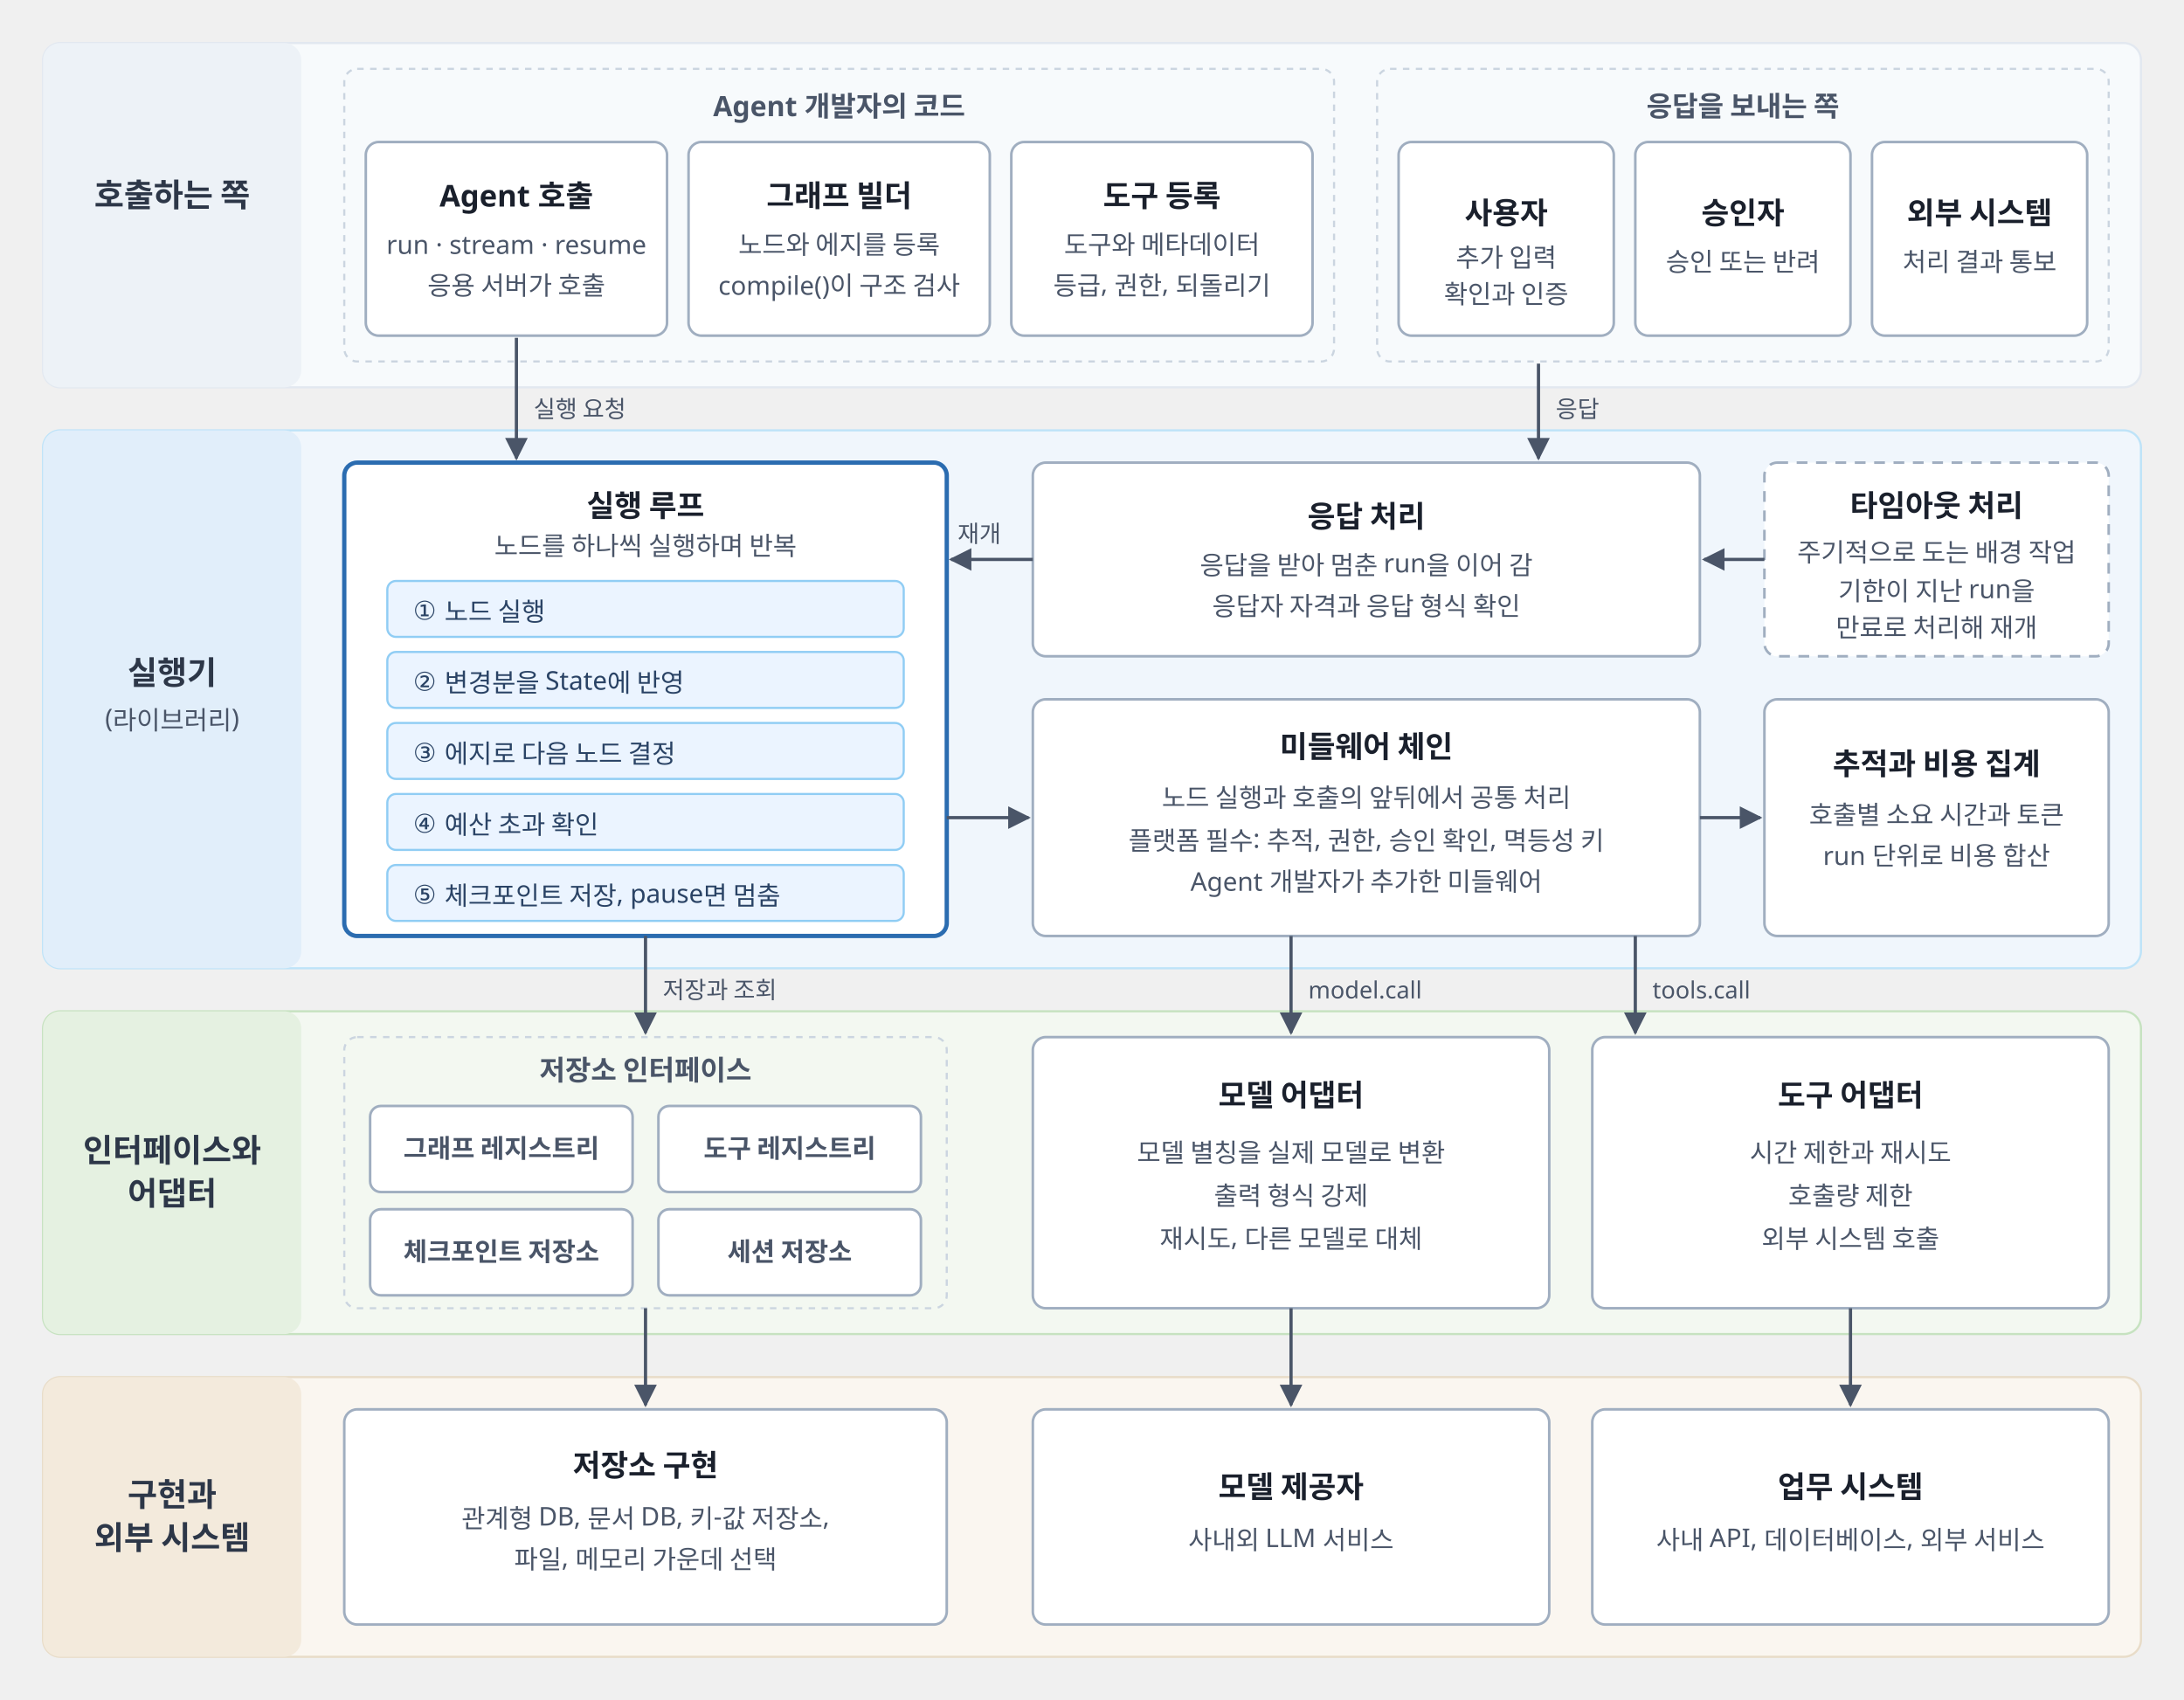
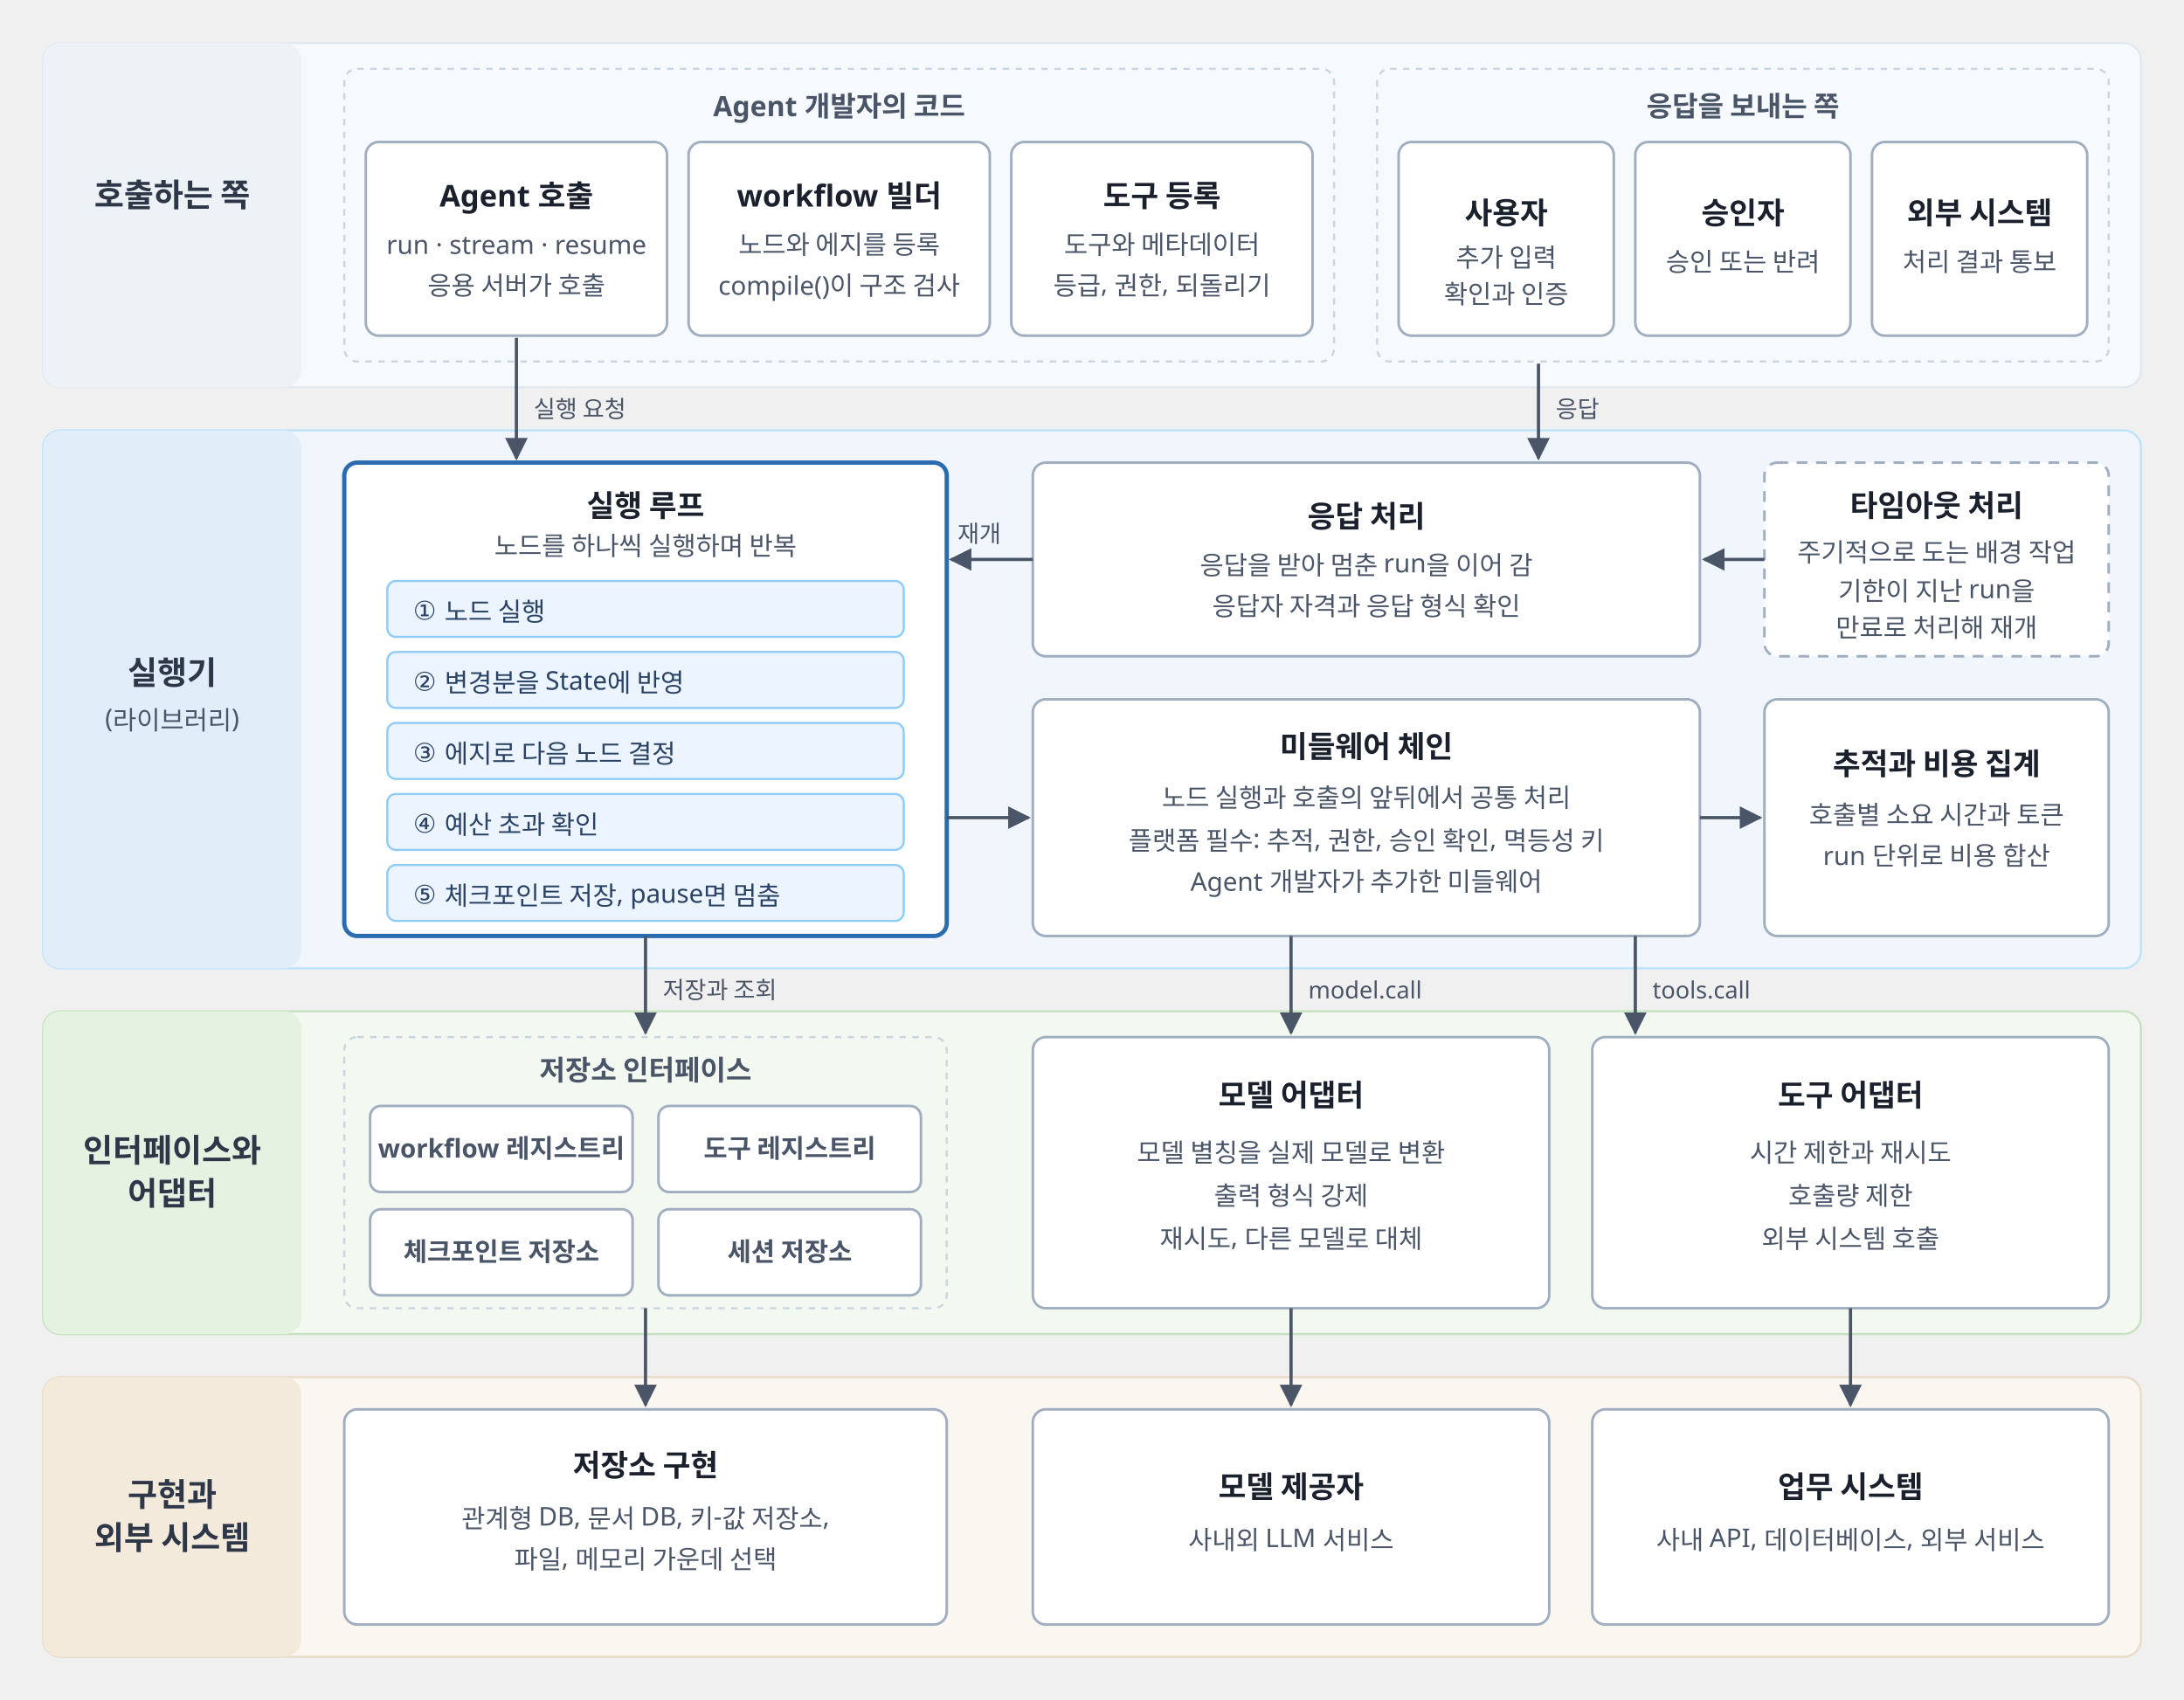
<svg xmlns="http://www.w3.org/2000/svg" viewBox="0 0 1015 790" width="1015" height="790" font-family="Apple SD Gothic Neo, Malgun Gothic, Noto Sans KR, sans-serif">
  <defs>
    <marker id="arrow" viewBox="0 0 10 10" refX="9" refY="5" markerWidth="7" markerHeight="7" orient="auto-start-reverse">
      <path d="M0,0 L10,5 L0,10 z" fill="#4A5568" />
    </marker>
    <style>
      .band-label { font-size: 15px; font-weight: 700; fill: #2D3748; text-anchor: middle; }
      .group-title { font-size: 13px; font-weight: 700; fill: #4A5568; text-anchor: middle; }
      .box { fill: #FFFFFF; stroke: #A0AEC0; stroke-width: 1.2; }
      .box-strong { fill: #FFFFFF; stroke: #2B6CB0; stroke-width: 2; }
      .box-dashed { fill: #FFFFFF; stroke: #A0AEC0; stroke-width: 1.2; stroke-dasharray: 5 4; }
      .group { fill: none; stroke: #CBD5E0; stroke-width: 1; stroke-dasharray: 3 3; }
      .chip { fill: #EBF4FF; stroke: #90CDF4; stroke-width: 1; }
      .t { font-size: 14px; font-weight: 700; fill: #1A202C; text-anchor: middle; }
      .s { font-size: 12px; fill: #4A5568; text-anchor: middle; }
      .c { font-size: 12px; fill: #2A4365; }
      .a { stroke: #4A5568; stroke-width: 1.5; fill: none; marker-end: url(#arrow); }
      .al { font-size: 11px; fill: #4A5568; }
    </style>
  </defs>
  <rect x="20" y="20" width="975" height="160" rx="8" fill="#F7FAFC" stroke="#E2E8F0" />
  <rect x="20" y="20" width="120" height="160" rx="8" fill="#EDF2F7" />
  <text class="band-label" x="80" y="96">호출하는 쪽</text>
  <rect class="group" x="160" y="32" width="460" height="136" rx="6" />
  <text class="group-title" x="390" y="54">Agent 개발자의 코드</text>
  <rect class="box" x="170" y="66" width="140" height="90" rx="6" />
  <text class="t" x="240" y="96">Agent 호출</text>
  <text class="s" x="240" y="118">run · stream · resume</text>
  <text class="s" x="240" y="137">응용 서버가 호출</text>
  <rect class="box" x="320" y="66" width="140" height="90" rx="6" />
-   <text class="t" x="390" y="96">그래프 빌더</text>
+   <text class="t" x="390" y="96">workflow 빌더</text>
  <text class="s" x="390" y="118">노드와 에지를 등록</text>
  <text class="s" x="390" y="137">compile()이 구조 검사</text>
  <rect class="box" x="470" y="66" width="140" height="90" rx="6" />
  <text class="t" x="540" y="96">도구 등록</text>
  <text class="s" x="540" y="118">도구와 메타데이터</text>
  <text class="s" x="540" y="137">등급, 권한, 되돌리기</text>
  <rect class="group" x="640" y="32" width="340" height="136" rx="6" />
  <text class="group-title" x="810" y="54">응답을 보내는 쪽</text>
  <rect class="box" x="650" y="66" width="100" height="90" rx="6" />
  <text class="t" x="700" y="104">사용자</text>
  <text class="s" x="700" y="124">추가 입력</text>
  <text class="s" x="700" y="141">확인과 인증</text>
  <rect class="box" x="760" y="66" width="100" height="90" rx="6" />
  <text class="t" x="810" y="104">승인자</text>
  <text class="s" x="810" y="126">승인 또는 반려</text>
  <rect class="box" x="870" y="66" width="100" height="90" rx="6" />
  <text class="t" x="920" y="104">외부 시스템</text>
  <text class="s" x="920" y="126">처리 결과 통보</text>
  <rect x="20" y="200" width="975" height="250" rx="8" fill="#F0F6FC" stroke="#BEE3F8" />
  <rect x="20" y="200" width="120" height="250" rx="8" fill="#E1EEFA" />
  <text class="band-label" x="80" y="318">실행기</text>
  <text class="s" x="80" y="338">(라이브러리)</text>
  <rect class="box-strong" x="160" y="215" width="280" height="220" rx="6" />
  <text class="t" x="300" y="240">실행 루프</text>
  <text class="s" x="300" y="258">노드를 하나씩 실행하며 반복</text>
  <rect class="chip" x="180" y="270" width="240" height="26" rx="4" />
  <text class="c" x="192" y="288">① 노드 실행</text>
  <rect class="chip" x="180" y="303" width="240" height="26" rx="4" />
  <text class="c" x="192" y="321">② 변경분을 State에 반영</text>
  <rect class="chip" x="180" y="336" width="240" height="26" rx="4" />
  <text class="c" x="192" y="354">③ 에지로 다음 노드 결정</text>
  <rect class="chip" x="180" y="369" width="240" height="26" rx="4" />
  <text class="c" x="192" y="387">④ 예산 초과 확인</text>
  <rect class="chip" x="180" y="402" width="240" height="26" rx="4" />
  <text class="c" x="192" y="420">⑤ 체크포인트 저장, pause면 멈춤</text>
  <rect class="box" x="480" y="215" width="310" height="90" rx="6" />
  <text class="t" x="635" y="245">응답 처리</text>
  <text class="s" x="635" y="267">응답을 받아 멈춘 run을 이어 감</text>
  <text class="s" x="635" y="286">응답자 자격과 응답 형식 확인</text>
  <rect class="box-dashed" x="820" y="215" width="160" height="90" rx="6" />
  <text class="t" x="900" y="240">타임아웃 처리</text>
  <text class="s" x="900" y="261">주기적으로 도는 배경 작업</text>
  <text class="s" x="900" y="279">기한이 지난 run을</text>
  <text class="s" x="900" y="296">만료로 처리해 재개</text>
  <rect class="box" x="480" y="325" width="310" height="110" rx="6" />
  <text class="t" x="635" y="352">미들웨어 체인</text>
  <text class="s" x="635" y="375">노드 실행과 호출의 앞뒤에서 공통 처리</text>
  <text class="s" x="635" y="395">플랫폼 필수: 추적, 권한, 승인 확인, 멱등성 키</text>
  <text class="s" x="635" y="414">Agent 개발자가 추가한 미들웨어</text>
  <rect class="box" x="820" y="325" width="160" height="110" rx="6" />
  <text class="t" x="900" y="360">추적과 비용 집계</text>
  <text class="s" x="900" y="383">호출별 소요 시간과 토큰</text>
  <text class="s" x="900" y="402">run 단위로 비용 합산</text>
  <rect x="20" y="470" width="975" height="150" rx="8" fill="#F3F8F1" stroke="#C6E2C0" />
  <rect x="20" y="470" width="120" height="150" rx="8" fill="#E5F1E1" />
  <text class="band-label" x="80" y="540">인터페이스와</text>
  <text class="band-label" x="80" y="560">어댑터</text>
  <rect class="group" x="160" y="482" width="280" height="126" rx="6" />
  <text class="group-title" x="300" y="502">저장소 인터페이스</text>
  <rect class="box" x="172" y="514" width="122" height="40" rx="5" />
-   <text class="s" x="233" y="538" font-weight="700" fill="#1A202C">그래프 레지스트리</text>
+   <text class="s" x="233" y="538" font-weight="700" fill="#1A202C">workflow 레지스트리</text>
  <rect class="box" x="306" y="514" width="122" height="40" rx="5" />
  <text class="s" x="367" y="538" font-weight="700" fill="#1A202C">도구 레지스트리</text>
  <rect class="box" x="172" y="562" width="122" height="40" rx="5" />
  <text class="s" x="233" y="586" font-weight="700" fill="#1A202C">체크포인트 저장소</text>
  <rect class="box" x="306" y="562" width="122" height="40" rx="5" />
  <text class="s" x="367" y="586" font-weight="700" fill="#1A202C">세션 저장소</text>
  <rect class="box" x="480" y="482" width="240" height="126" rx="6" />
  <text class="t" x="600" y="514">모델 어댑터</text>
  <text class="s" x="600" y="540">모델 별칭을 실제 모델로 변환</text>
  <text class="s" x="600" y="560">출력 형식 강제</text>
  <text class="s" x="600" y="580">재시도, 다른 모델로 대체</text>
  <rect class="box" x="740" y="482" width="240" height="126" rx="6" />
  <text class="t" x="860" y="514">도구 어댑터</text>
  <text class="s" x="860" y="540">시간 제한과 재시도</text>
  <text class="s" x="860" y="560">호출량 제한</text>
  <text class="s" x="860" y="580">외부 시스템 호출</text>
  <rect x="20" y="640" width="975" height="130" rx="8" fill="#FAF6F0" stroke="#E8DCC8" />
  <rect x="20" y="640" width="120" height="130" rx="8" fill="#F3EADC" />
  <text class="band-label" x="80" y="700">구현과</text>
  <text class="band-label" x="80" y="720">외부 시스템</text>
  <rect class="box" x="160" y="655" width="280" height="100" rx="6" />
  <text class="t" x="300" y="686">저장소 구현</text>
  <text class="s" x="300" y="710">관계형 DB, 문서 DB, 키-값 저장소,</text>
  <text class="s" x="300" y="729">파일, 메모리 가운데 선택</text>
  <rect class="box" x="480" y="655" width="240" height="100" rx="6" />
  <text class="t" x="600" y="696">모델 제공자</text>
  <text class="s" x="600" y="720">사내외 LLM 서비스</text>
  <rect class="box" x="740" y="655" width="240" height="100" rx="6" />
  <text class="t" x="860" y="696">업무 시스템</text>
  <text class="s" x="860" y="720">사내 API, 데이터베이스, 외부 서비스</text>
  <path class="a" d="M240,157 L240,213" />
  <text class="al" x="248" y="194">실행 요청</text>
  <path class="a" d="M715,169 L715,213" />
  <text class="al" x="723" y="194">응답</text>
  <path class="a" d="M480,260 L442,260" />
  <text class="al" x="445" y="252">재개</text>
  <path class="a" d="M820,260 L792,260" />
  <path class="a" d="M440,380 L478,380" />
  <path class="a" d="M790,380 L818,380" />
  <path class="a" d="M300,435 L300,480" />
  <text class="al" x="308" y="464">저장과 조회</text>
  <path class="a" d="M600,435 L600,480" />
  <text class="al" x="608" y="464">model.call</text>
  <path class="a" d="M760,435 L760,480" />
  <text class="al" x="768" y="464">tools.call</text>
  <path class="a" d="M300,608 L300,653" />
  <path class="a" d="M600,608 L600,653" />
  <path class="a" d="M860,608 L860,653" />
</svg>
